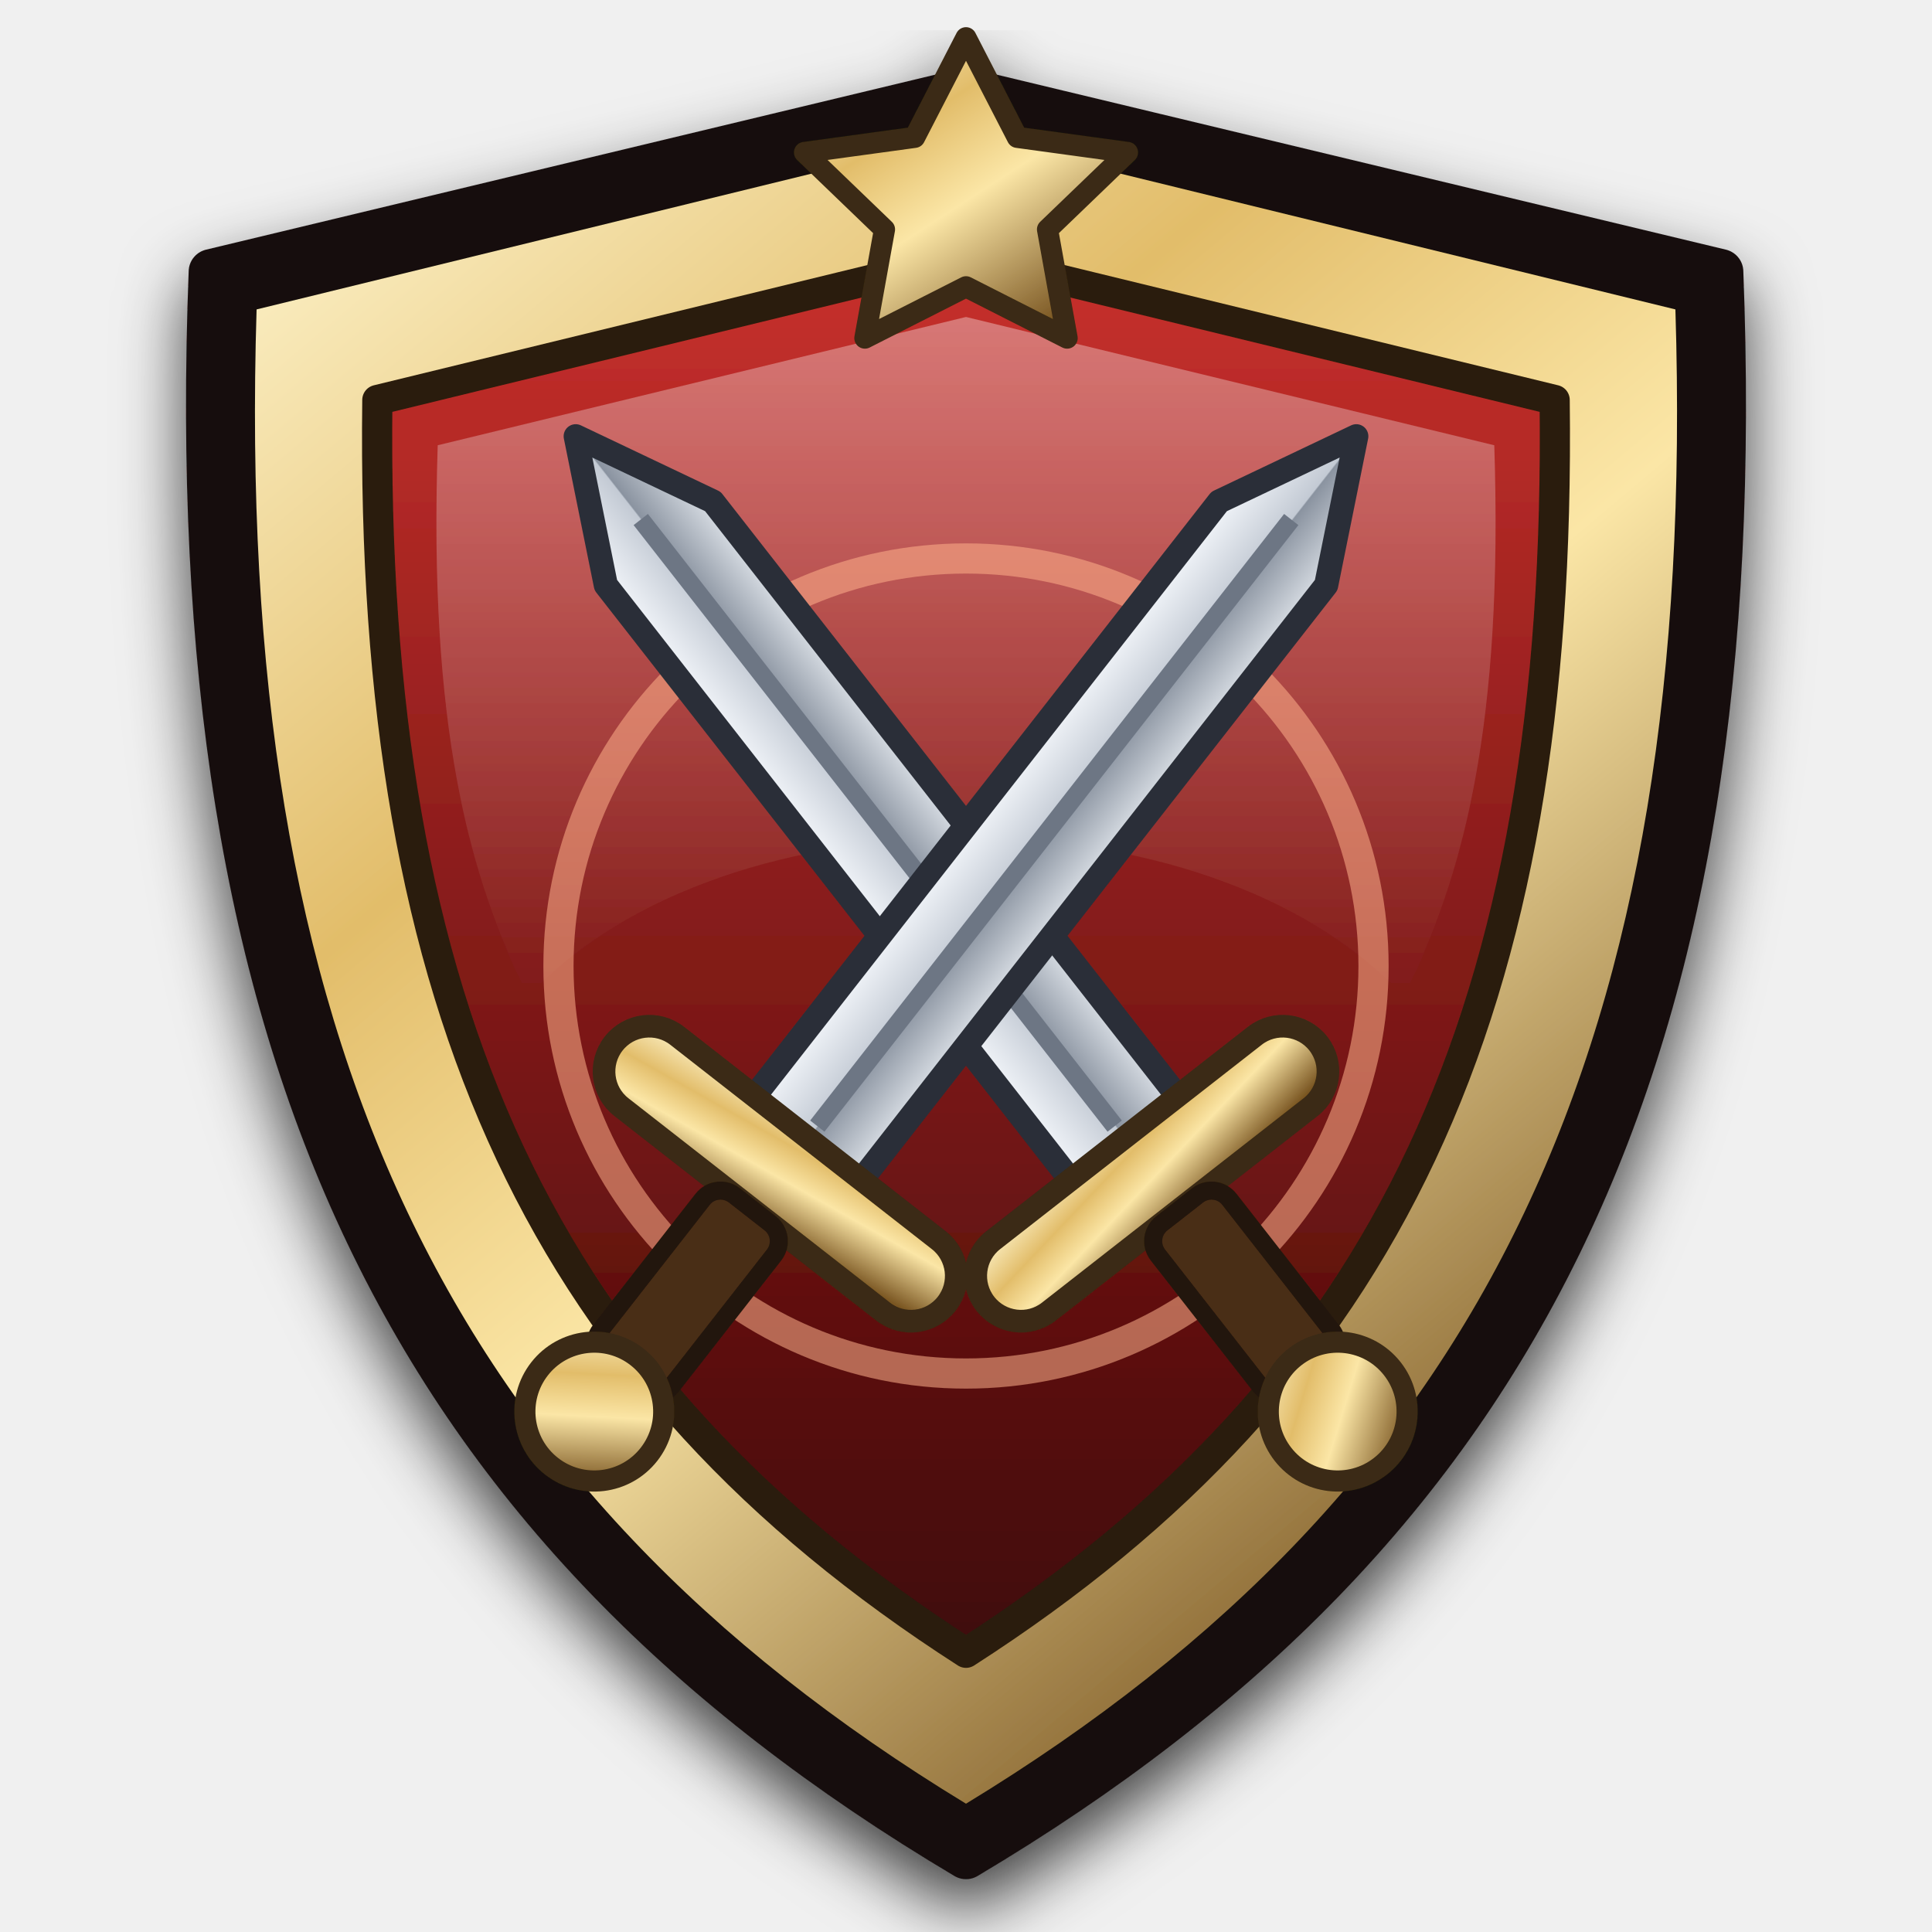
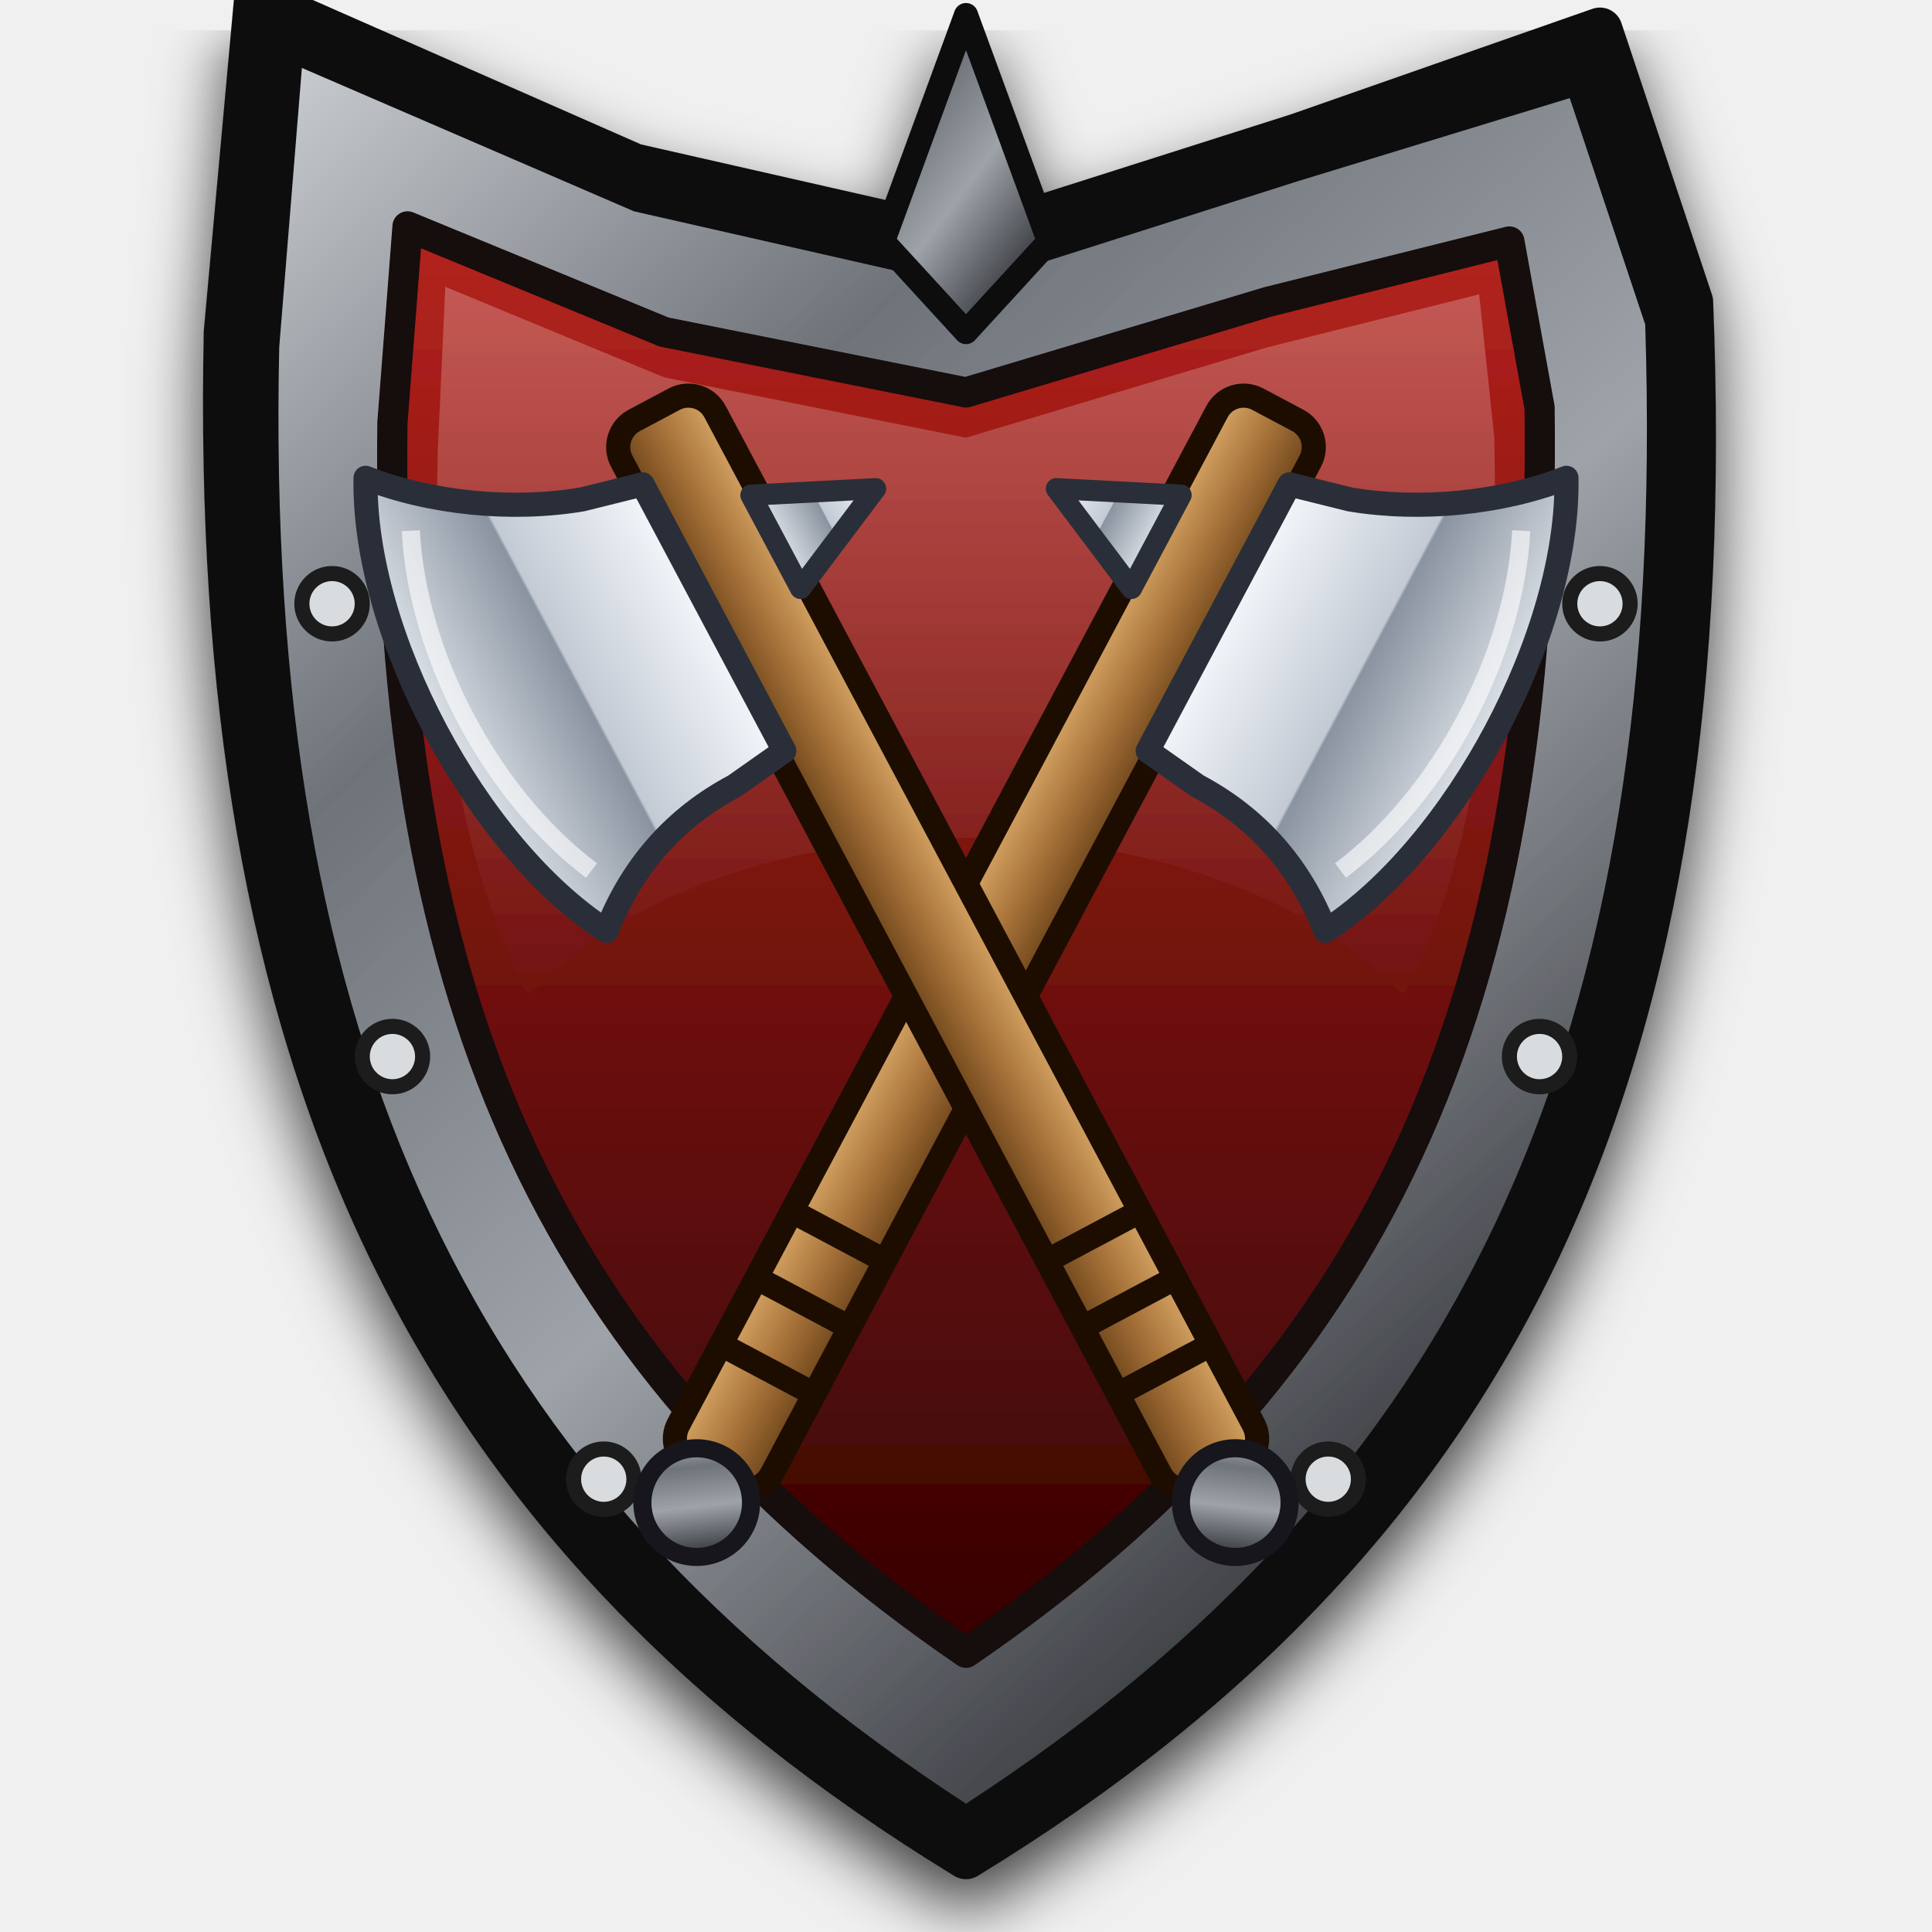
<svg xmlns="http://www.w3.org/2000/svg" width="128" height="128" viewBox="0 0 128 128">
  <defs>
-     <linearGradient id="gold" x1="0" y1="0" x2=".7" y2="1">
-       <stop stop-color="#fff6d0" />
-       <stop offset=".35" stop-color="#e2bd6a" />
-       <stop offset=".6" stop-color="#fbe6a6" />
-       <stop offset="1" stop-color="#7a5622" />
+     <linearGradient id="iron" x1="0" y1="0" x2=".7" y2="1">
+       <stop stop-color="#c9ccd0" />
+       <stop offset=".3" stop-color="#6e737a" />
+       <stop offset=".6" stop-color="#9ea3a9" />
+       <stop offset="1" stop-color="#2a2c30" />
    </linearGradient>
    <linearGradient id="field" x1="0" y1="0" x2="0" y2="1">
-       <stop stop-color="#c8302c" />
-       <stop offset="1" stop-color="#3e0606" />
+       <stop stop-color="#b3221c" />
+       <stop offset="1" stop-color="#360303" />
    </linearGradient>
    <linearGradient id="steel" x1="0" y1="0" x2="1" y2="0">
      <stop stop-color="#f4f7fb" />
      <stop offset=".5" stop-color="#c3cad4" />
      <stop offset=".51" stop-color="#8a93a0" />
      <stop offset="1" stop-color="#dfe4ea" />
    </linearGradient>
+     <linearGradient id="wood" x1="0" y1="0" x2="1" y2="0">
+       <stop stop-color="#d9a868" />
+       <stop offset=".5" stop-color="#a8733a" />
+       <stop offset="1" stop-color="#6a4219" />
+     </linearGradient>
    <linearGradient id="sheen" x1="0" y1="0" x2="0" y2="1">
-       <stop stop-color="#fff" stop-opacity=".35" />
+       <stop stop-color="#fff" stop-opacity=".25" />
      <stop offset="1" stop-color="#fff" stop-opacity="0" />
    </linearGradient>
    <filter id="shadow" x="-20%" y="-20%" width="140%" height="140%">
      <feDropShadow dx="0" dy="2" stdDeviation="2.2" flood-color="#000" flood-opacity=".75" />
    </filter>
-     <g id="sword">
-       <path d="M64 20 L68.5 29 L68.5 80 L59.5 80 L59.5 29 Z" fill="url(#steel)" stroke="#2a2f38" stroke-width="1.6" stroke-linejoin="round" />
-       <path d="M64 27 V78" stroke="#6d7684" stroke-width="1.2" />
-       <rect x="50" y="79" width="28" height="6" rx="3" fill="url(#gold)" stroke="#3a2a12" stroke-width="1.5" />
-       <rect x="61" y="85" width="6" height="14" rx="1.5" fill="#4a2f17" stroke="#24160a" stroke-width="1.2" />
-       <circle cx="64" cy="102" r="4.6" fill="url(#gold)" stroke="#3a2a12" stroke-width="1.4" />
+     <g id="axe">
+       <rect x="60.5" y="22" width="7" height="80" rx="2" fill="url(#wood)" stroke="#1c1006" stroke-width="1.6" />
+       <path d="M60.5 84 h7 M60.5 89 h7 M60.5 94 h7" stroke="#1c1006" stroke-width="1.6" />
+       <path d="M67 26 L71 25 C75.5 23.5 80 20.5 83 17 C88 26 88 42 83 51 C79.5 48 75.5 46.5 71 46.5 L67 46 Z" fill="url(#steel)" stroke="#2a2f38" stroke-width="1.6" stroke-linejoin="round" />
+       <path d="M82 21.5 C85.5 29 85.5 39.5 82 47" fill="none" stroke="#fff" stroke-opacity=".6" stroke-width="1.2" />
+       <path d="M61 30 L53.5 33.5 L61 37 Z" fill="url(#steel)" stroke="#2a2f38" stroke-width="1.4" stroke-linejoin="round" />
+       <circle cx="64" cy="104" r="3.6" fill="url(#iron)" stroke="#16171a" stroke-width="1.2" />
    </g>
  </defs>
  <g filter="url(#shadow)">
-     <path d="M64 6 L114 18 C116 70 101 101 64 123 C27 101 12 70 14 18 Z" fill="#14100a" stroke="#14100a" stroke-width="3" stroke-linejoin="round" />
-     <path d="M64 9 L111 20.5 C112.5 69 98.5 98.5 64 119.5 C29.5 98.5 15.5 69 17 20.5 Z" fill="url(#gold)" />
-     <path d="M64 17 L103 26.5 C103.5 67 92 91.5 64 109.5 C36 91.5 24.5 67 25 26.5 Z" fill="url(#field)" stroke="#2b1d0b" stroke-width="2" stroke-linejoin="round" />
-     <path d="M64 21 L99 29.5 C99.6 48 97 58 93 66 C80 52 48 52 35 66 C31 58 28.4 48 29 29.5 Z" fill="url(#sheen)" />
-     <circle cx="64" cy="64" r="27" fill="none" stroke="#ffb08a" stroke-opacity=".55" stroke-width="2" />
-     <use href="#sword" transform="rotate(-38 64 62)" />
-     <use href="#sword" transform="rotate(38 64 62)" />
-     <path d="m64 2.5 3.4 6.6 7.3 1-5.3 5.1 1.3 7.2L64 19l-6.7 3.4 1.3-7.2-5.3-5.1 7.3-1Z" fill="url(#gold)" stroke="#3a2a12" stroke-width="1.4" stroke-linejoin="round" />
+     <path d="M64 16 L42 11 L17 0 L15 22 C14 70 28 101 64 123 C100 101 114 70 112 20 L106 2 L86 9 Z" fill="#0d0d0f" stroke="#0d0d0f" stroke-width="3" stroke-linejoin="round" />
+     <path d="M64 19 L42 14 L20 4.5 L18.5 23 C17.5 69 31 98 64 119.5 C97 98 110.5 69 109 21.5 L104 6.5 L86 12 Z" fill="url(#iron)" />
+     <path d="M64 26 L44 22 L27 15 L26 28 C25.5 67 37 91 64 109.5 C91 91 102.5 67 102 27 L100 16 L84 20 Z" fill="url(#field)" stroke="#120808" stroke-width="2" stroke-linejoin="round" />
+     <path d="M64 29 L44 25 L29.5 19 L29 30 C28.6 48 31 58 35 66 C48 52 80 52 93 66 C97 58 99.4 48 99 29 L98 19.5 L84 23 Z" fill="url(#sheen)" />
+     <g fill="#d9dcdf" stroke="#1a1b1e" stroke-width="1">
+       <circle cx="22" cy="40" r="2" />
+       <circle cx="106" cy="40" r="2" />
+       <circle cx="26" cy="70" r="2" />
+       <circle cx="102" cy="70" r="2" />
+       <circle cx="40" cy="98" r="2" />
+       <circle cx="88" cy="98" r="2" />
+     </g>
+     <use href="#axe" transform="rotate(28 64 66)" />
+     <use href="#axe" transform="translate(128 0) scale(-1 1) rotate(28 64 66)" />
+     <path d="M64 1 L69.5 16 L64 22 L58.5 16 Z" fill="url(#iron)" stroke="#0d0d0f" stroke-width="1.6" stroke-linejoin="round" />
  </g>
</svg>
